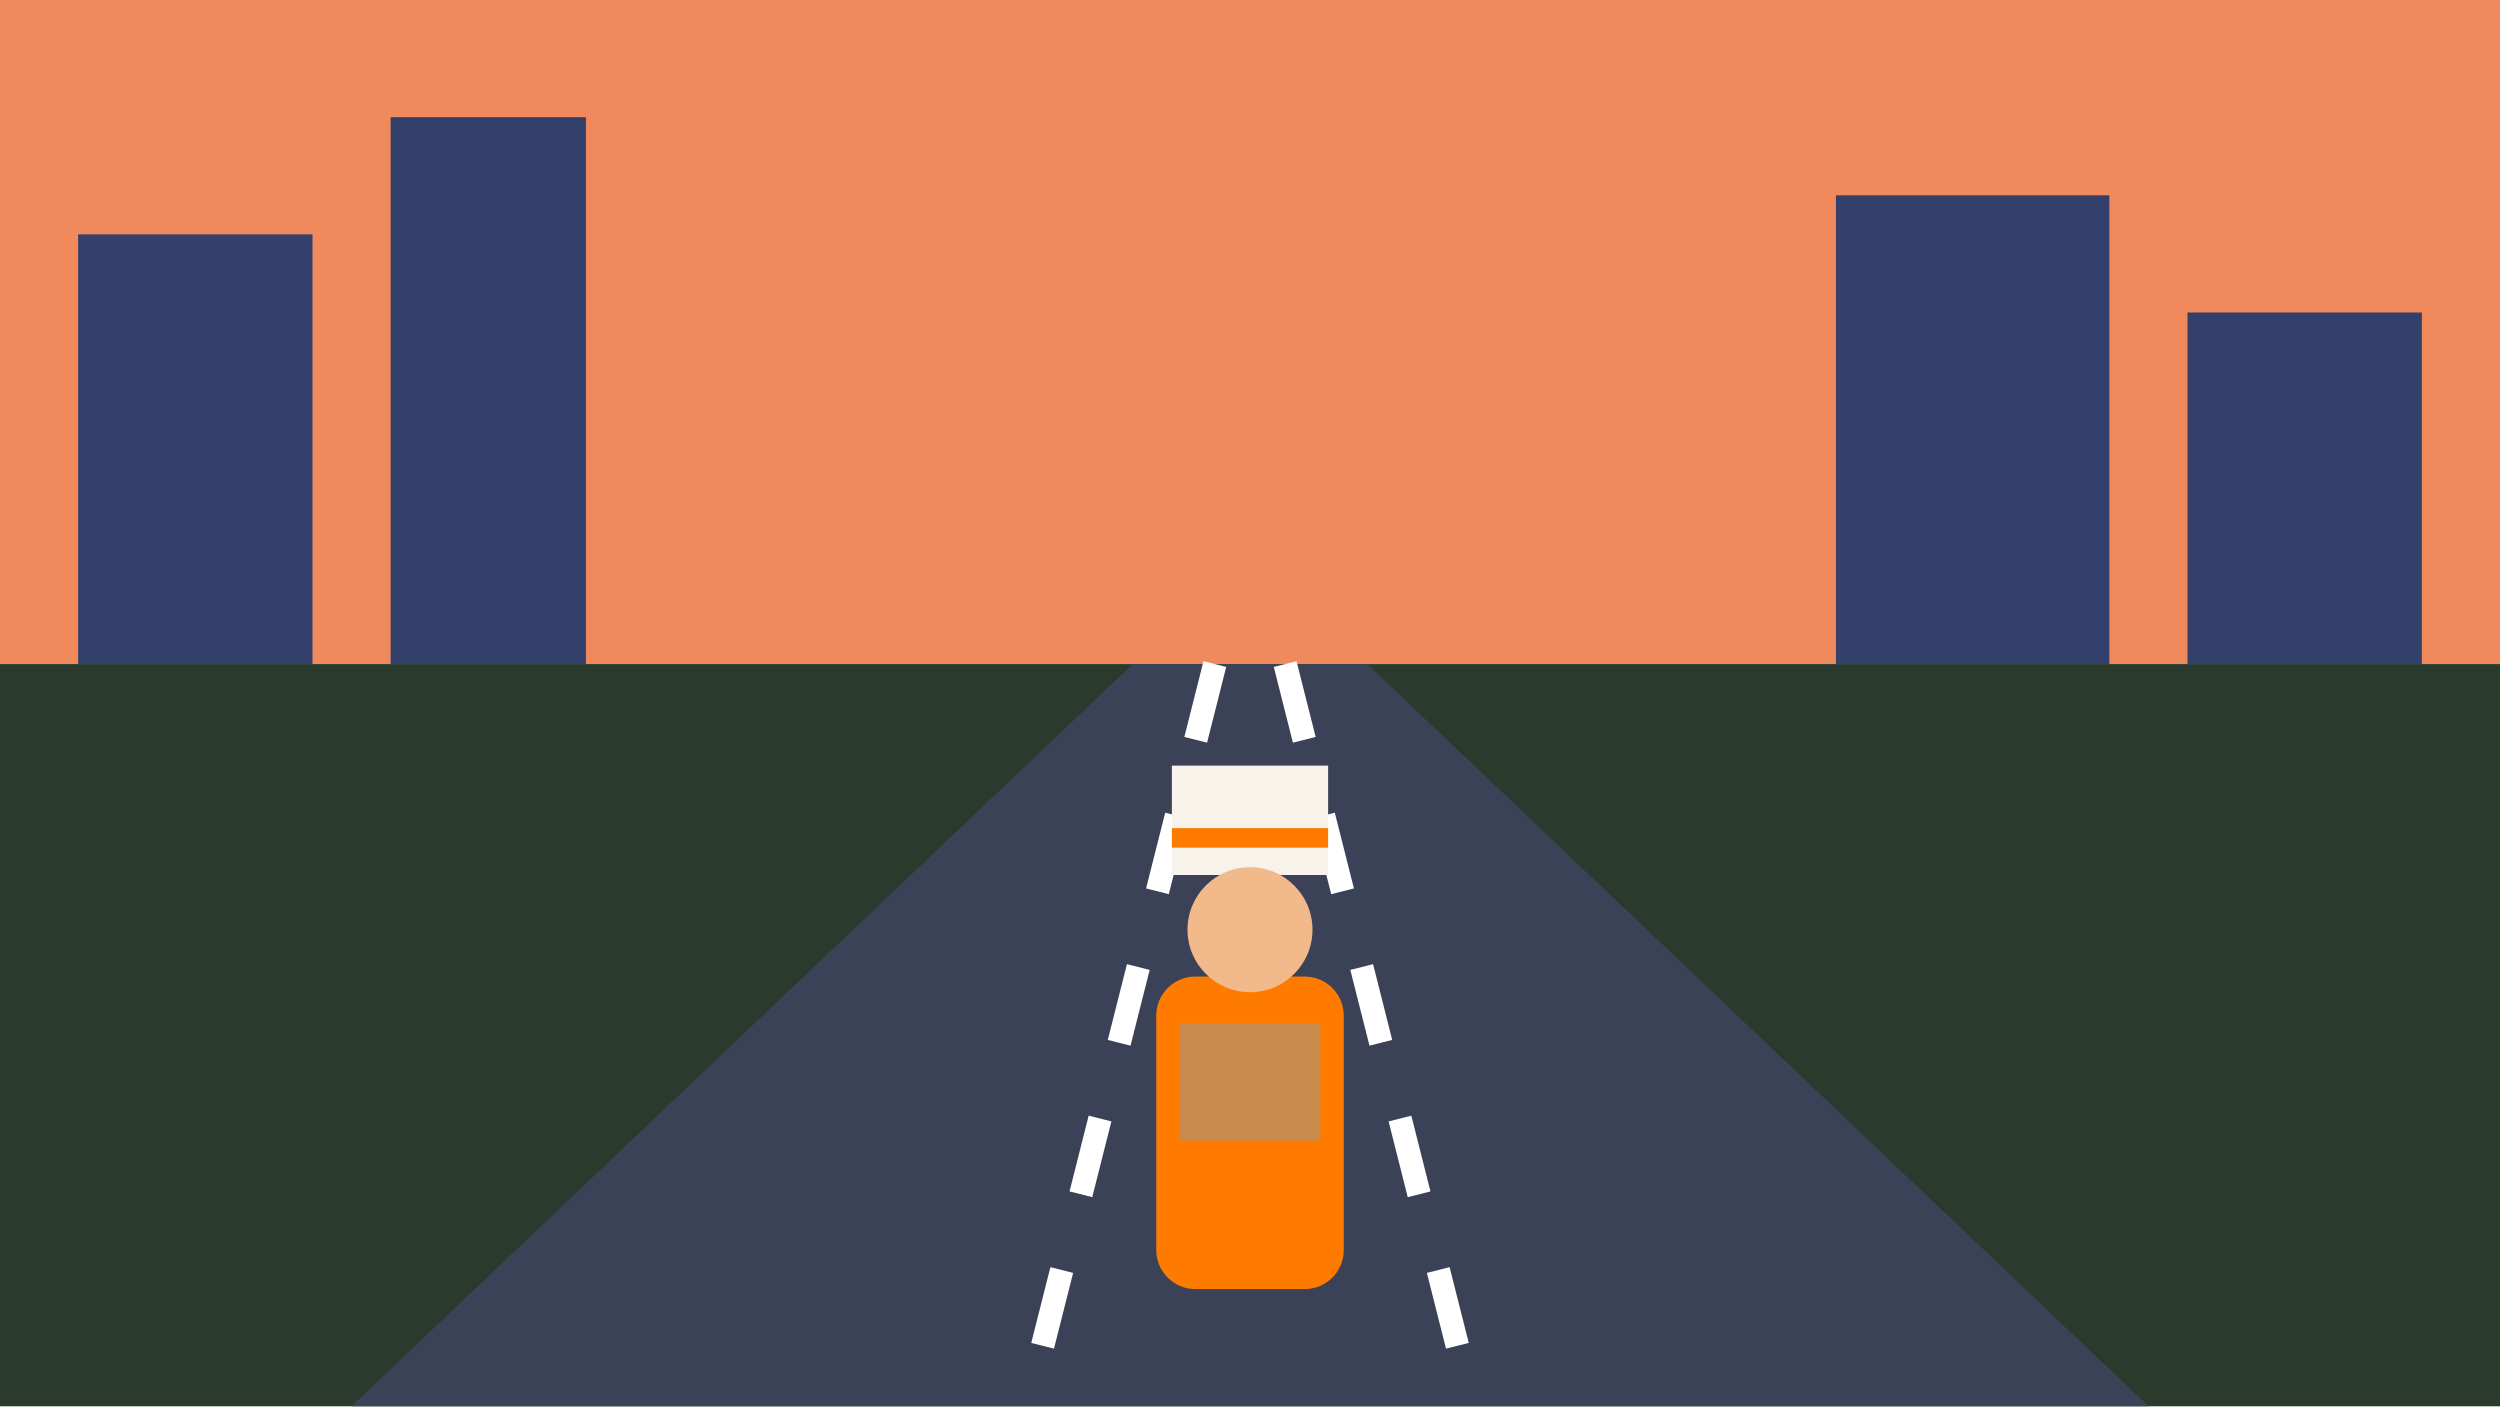
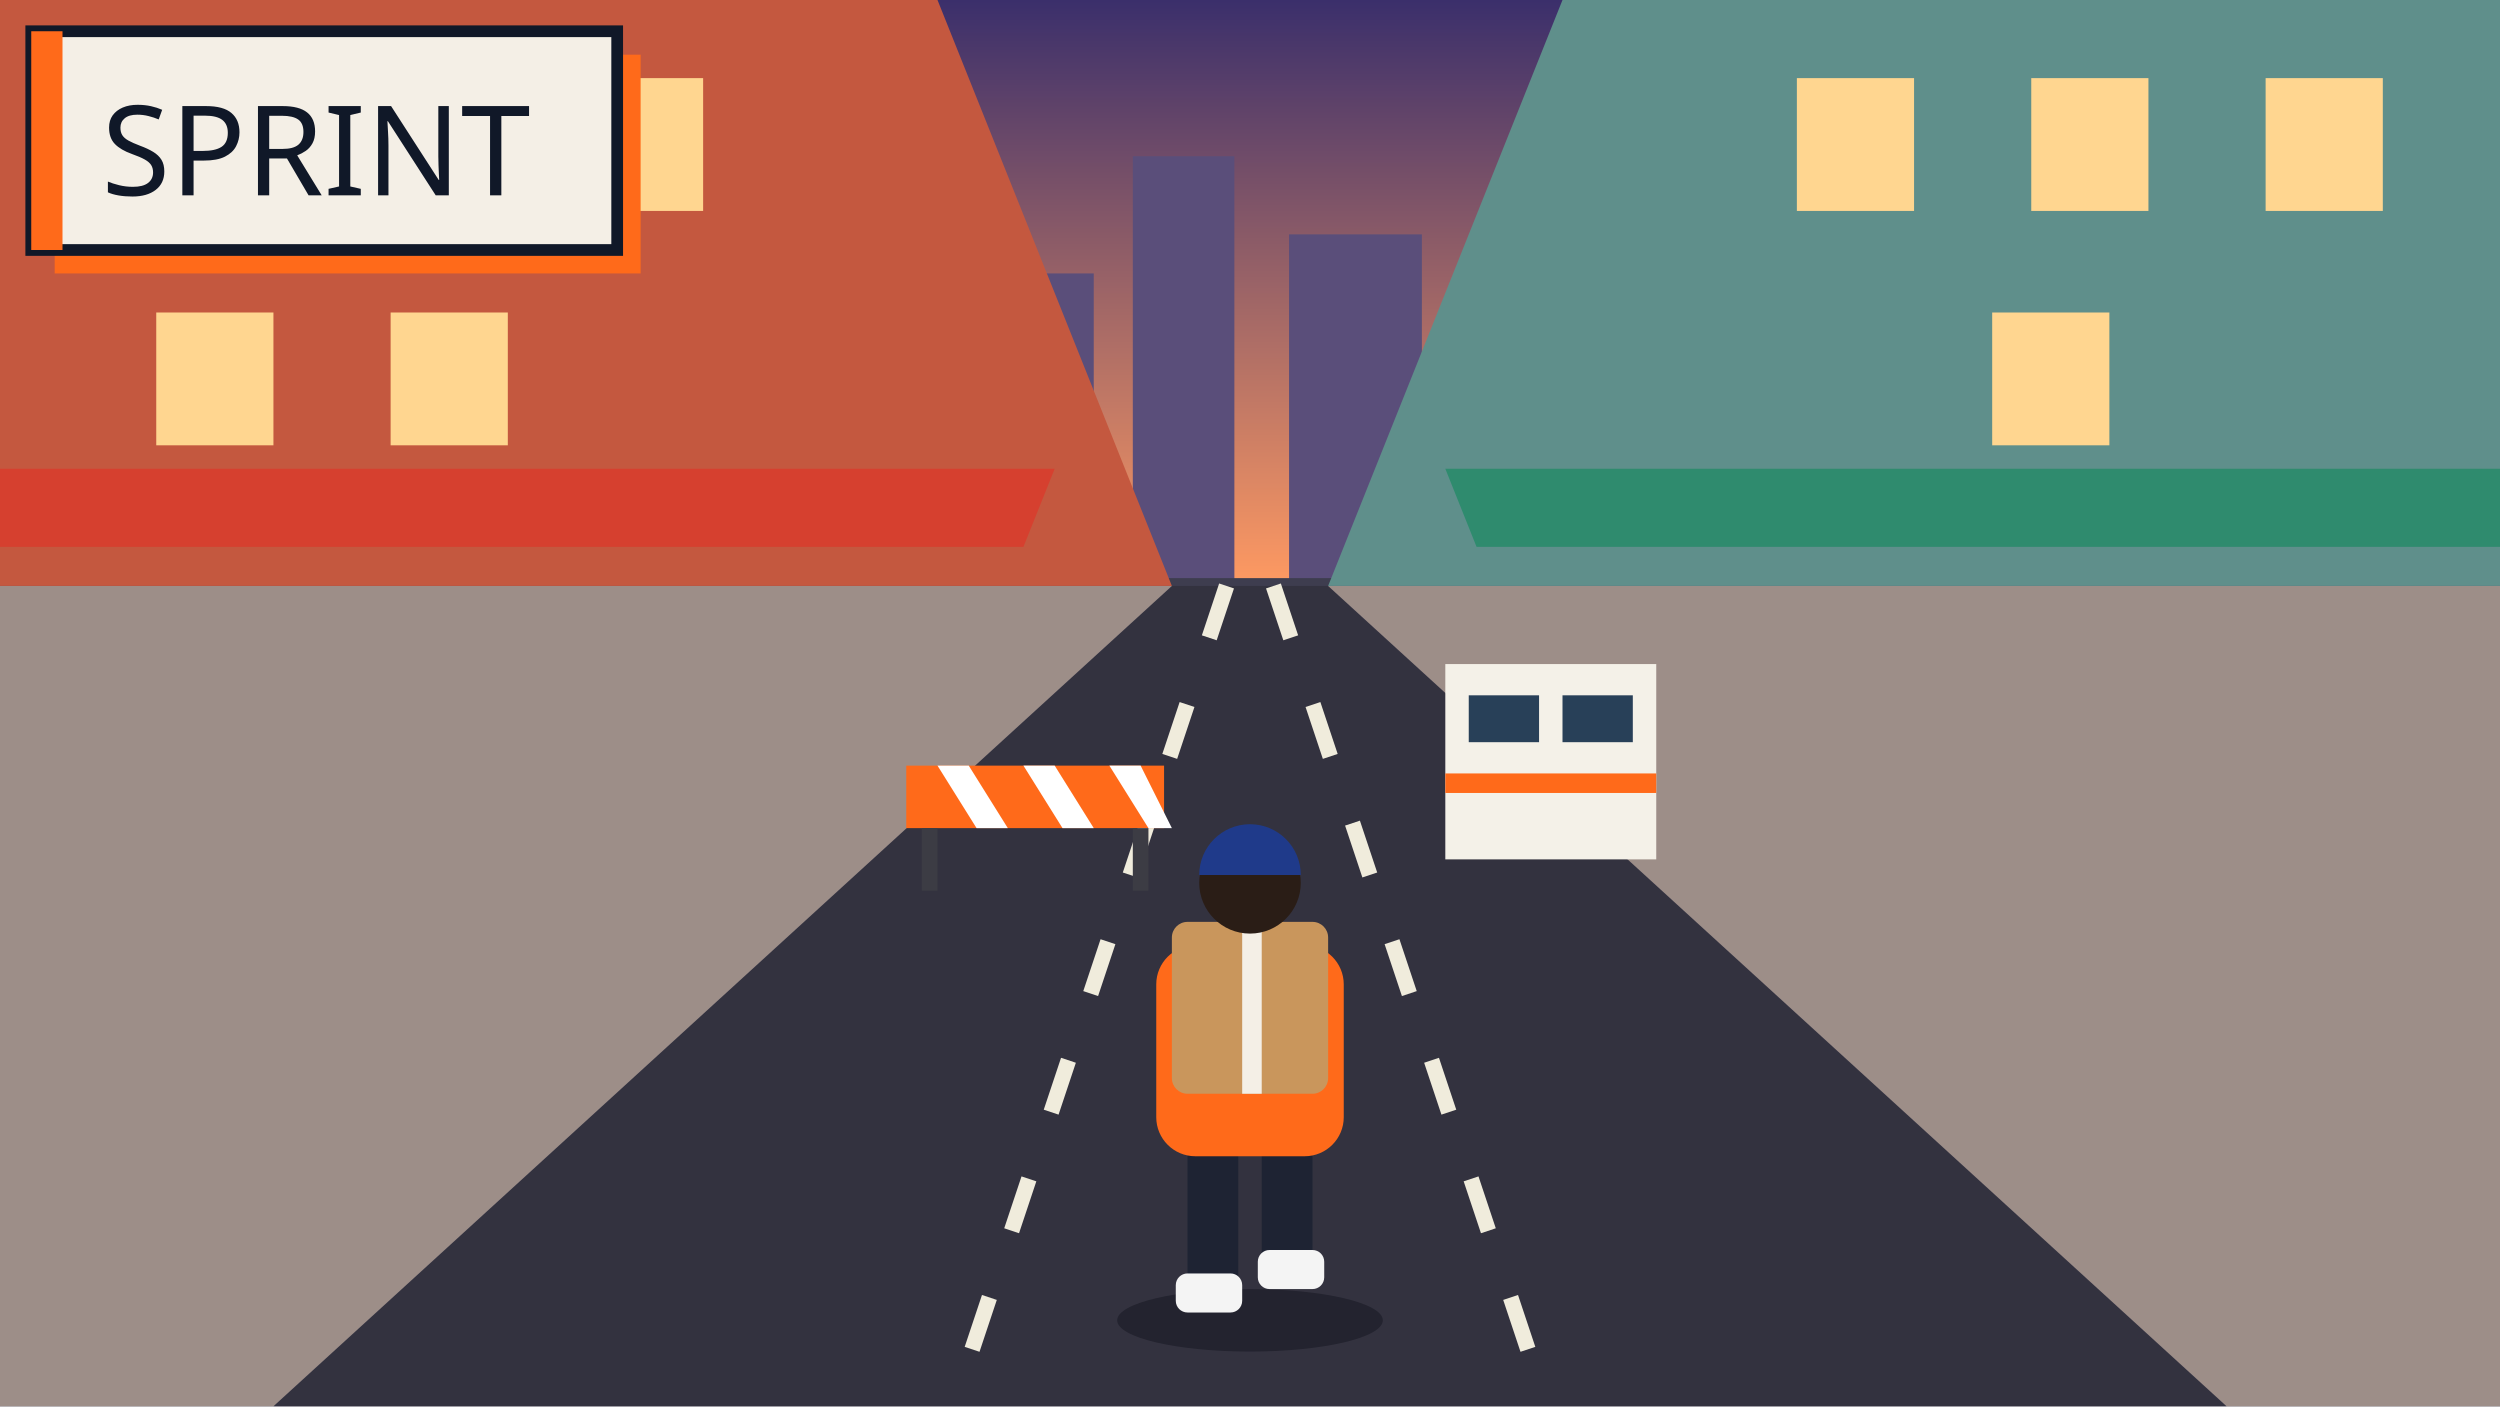
<svg xmlns="http://www.w3.org/2000/svg" viewBox="0 0 640 360">
-   <rect width="640" height="170" fill="#f08a5d" />
-   <g fill="#33406b">
-     <rect x="20" y="60" width="60" height="110" />
-     <rect x="100" y="30" width="50" height="140" />
-     <rect x="470" y="50" width="70" height="120" />
-     <rect x="560" y="80" width="60" height="90" />
+   <defs>
+     <linearGradient id="s" x1="0" y1="0" x2="0" y2="1">
+       <stop offset="0" stop-color="#3b2f6b" />
+       <stop offset="1" stop-color="#ff9a62" />
+     </linearGradient>
+   </defs>
+   <rect width="640" height="150" fill="url(#s)" />
+   <g fill="#5a4e7a">
+     <rect x="250" y="70" width="30" height="80" />
+     <rect x="290" y="40" width="26" height="110" />
+     <rect x="330" y="60" width="34" height="90" />
+     <rect x="372" y="84" width="22" height="66" />
  </g>
-   <rect y="170" width="640" height="190" fill="#2a3b2e" />
-   <path d="M290 170h60l200 190H90z" fill="#3b4257" />
-   <path d="M311 170l-48 190M329 170l48 190" stroke="#fff" stroke-width="6" stroke-dasharray="20 20" />
-   <rect x="300" y="196" width="40" height="28" fill="#f7f3ea" />
-   <rect x="300" y="212" width="40" height="5" fill="#ff7b00" />
-   <rect x="296" y="250" width="48" height="80" rx="10" fill="#ff7b00" />
-   <rect x="302" y="262" width="36" height="30" fill="#c98b4b" />
-   <circle cx="320" cy="238" r="16" fill="#f2b98b" />
+   <rect y="148" width="640" height="212" fill="#3e3d4f" />
+   <path d="M300 150h40l230 210H70z" fill="#33323f" />
+   <path d="M0 150h300L70 360H0zM640 150H340l230 210h70z" fill="#9d8e88" />
+   <path d="M314 150l-70 210M326 150l70 210" stroke="#f0ecdc" stroke-width="4" stroke-dasharray="14 18" />
+   <path d="M0 0h240l60 150H0z" fill="#c4583f" />
+   <path d="M640 0H400l-60 150h300z" fill="#5f8f8b" />
+   <g fill="#ffd690">
+     <rect x="30" y="20" width="30" height="34" />
+     <rect x="90" y="20" width="30" height="34" />
+     <rect x="150" y="20" width="30" height="34" />
+     <rect x="40" y="80" width="30" height="34" />
+     <rect x="100" y="80" width="30" height="34" />
+     <rect x="460" y="20" width="30" height="34" />
+     <rect x="520" y="20" width="30" height="34" />
+     <rect x="580" y="20" width="30" height="34" />
+     <rect x="510" y="80" width="30" height="34" />
+   </g>
+   <path d="M0 120h270l-8 20H0z" fill="#d6402f" />
+   <path d="M640 120H370l8 20h262z" fill="#2f8b6e" />
+   <rect x="232" y="196" width="66" height="16" fill="#ff6a1a" />
+   <path d="M240 196l10 16h8l-10-16zM262 196l10 16h8l-10-16zM284 196l10 16h6l-8-16z" fill="#fff" />
+   <rect x="236" y="212" width="4" height="16" fill="#3c3c44" />
+   <rect x="290" y="212" width="4" height="16" fill="#3c3c44" />
+   <rect x="370" y="170" width="54" height="50" fill="#f4f1e8" />
+   <rect x="370" y="198" width="54" height="5" fill="#ff6a1a" />
+   <rect x="376" y="178" width="18" height="12" fill="#284058" />
+   <rect x="400" y="178" width="18" height="12" fill="#284058" />
+   <ellipse cx="320" cy="338" rx="34" ry="8" fill="#0a0c16" opacity=".4" />
+   <rect x="304" y="292" width="13" height="40" fill="#1e2333" />
+   <rect x="323" y="286" width="13" height="40" fill="#1e2333" />
+   <rect x="301" y="326" width="17" height="10" rx="3" fill="#f4f4f4" />
+   <rect x="322" y="320" width="17" height="10" rx="3" fill="#f4f4f4" />
+   <rect x="296" y="242" width="48" height="54" rx="10" fill="#ff6a1a" />
+   <rect x="300" y="236" width="40" height="44" rx="4" fill="#c9965c" />
+   <rect x="318" y="236" width="5" height="44" fill="#f4efe6" />
+   <circle cx="320" cy="226" r="13" fill="#2a1d16" />
+   <path d="M307 224a13 13 0 0 1 26 0z" fill="#1f3a8a" />
+   <rect x="14" y="14" width="150" height="56" fill="#ff6a1a" />
+   <rect x="8" y="8" width="150" height="56" fill="#f4efe6" stroke="#101828" stroke-width="3" />
+   <rect x="8" y="8" width="8" height="56" fill="#ff6a1a" />
+   <text x="26" y="50" font-family="Impact,Arial Narrow,sans-serif" font-size="32" fill="#101828">SPRINT</text>
</svg>
